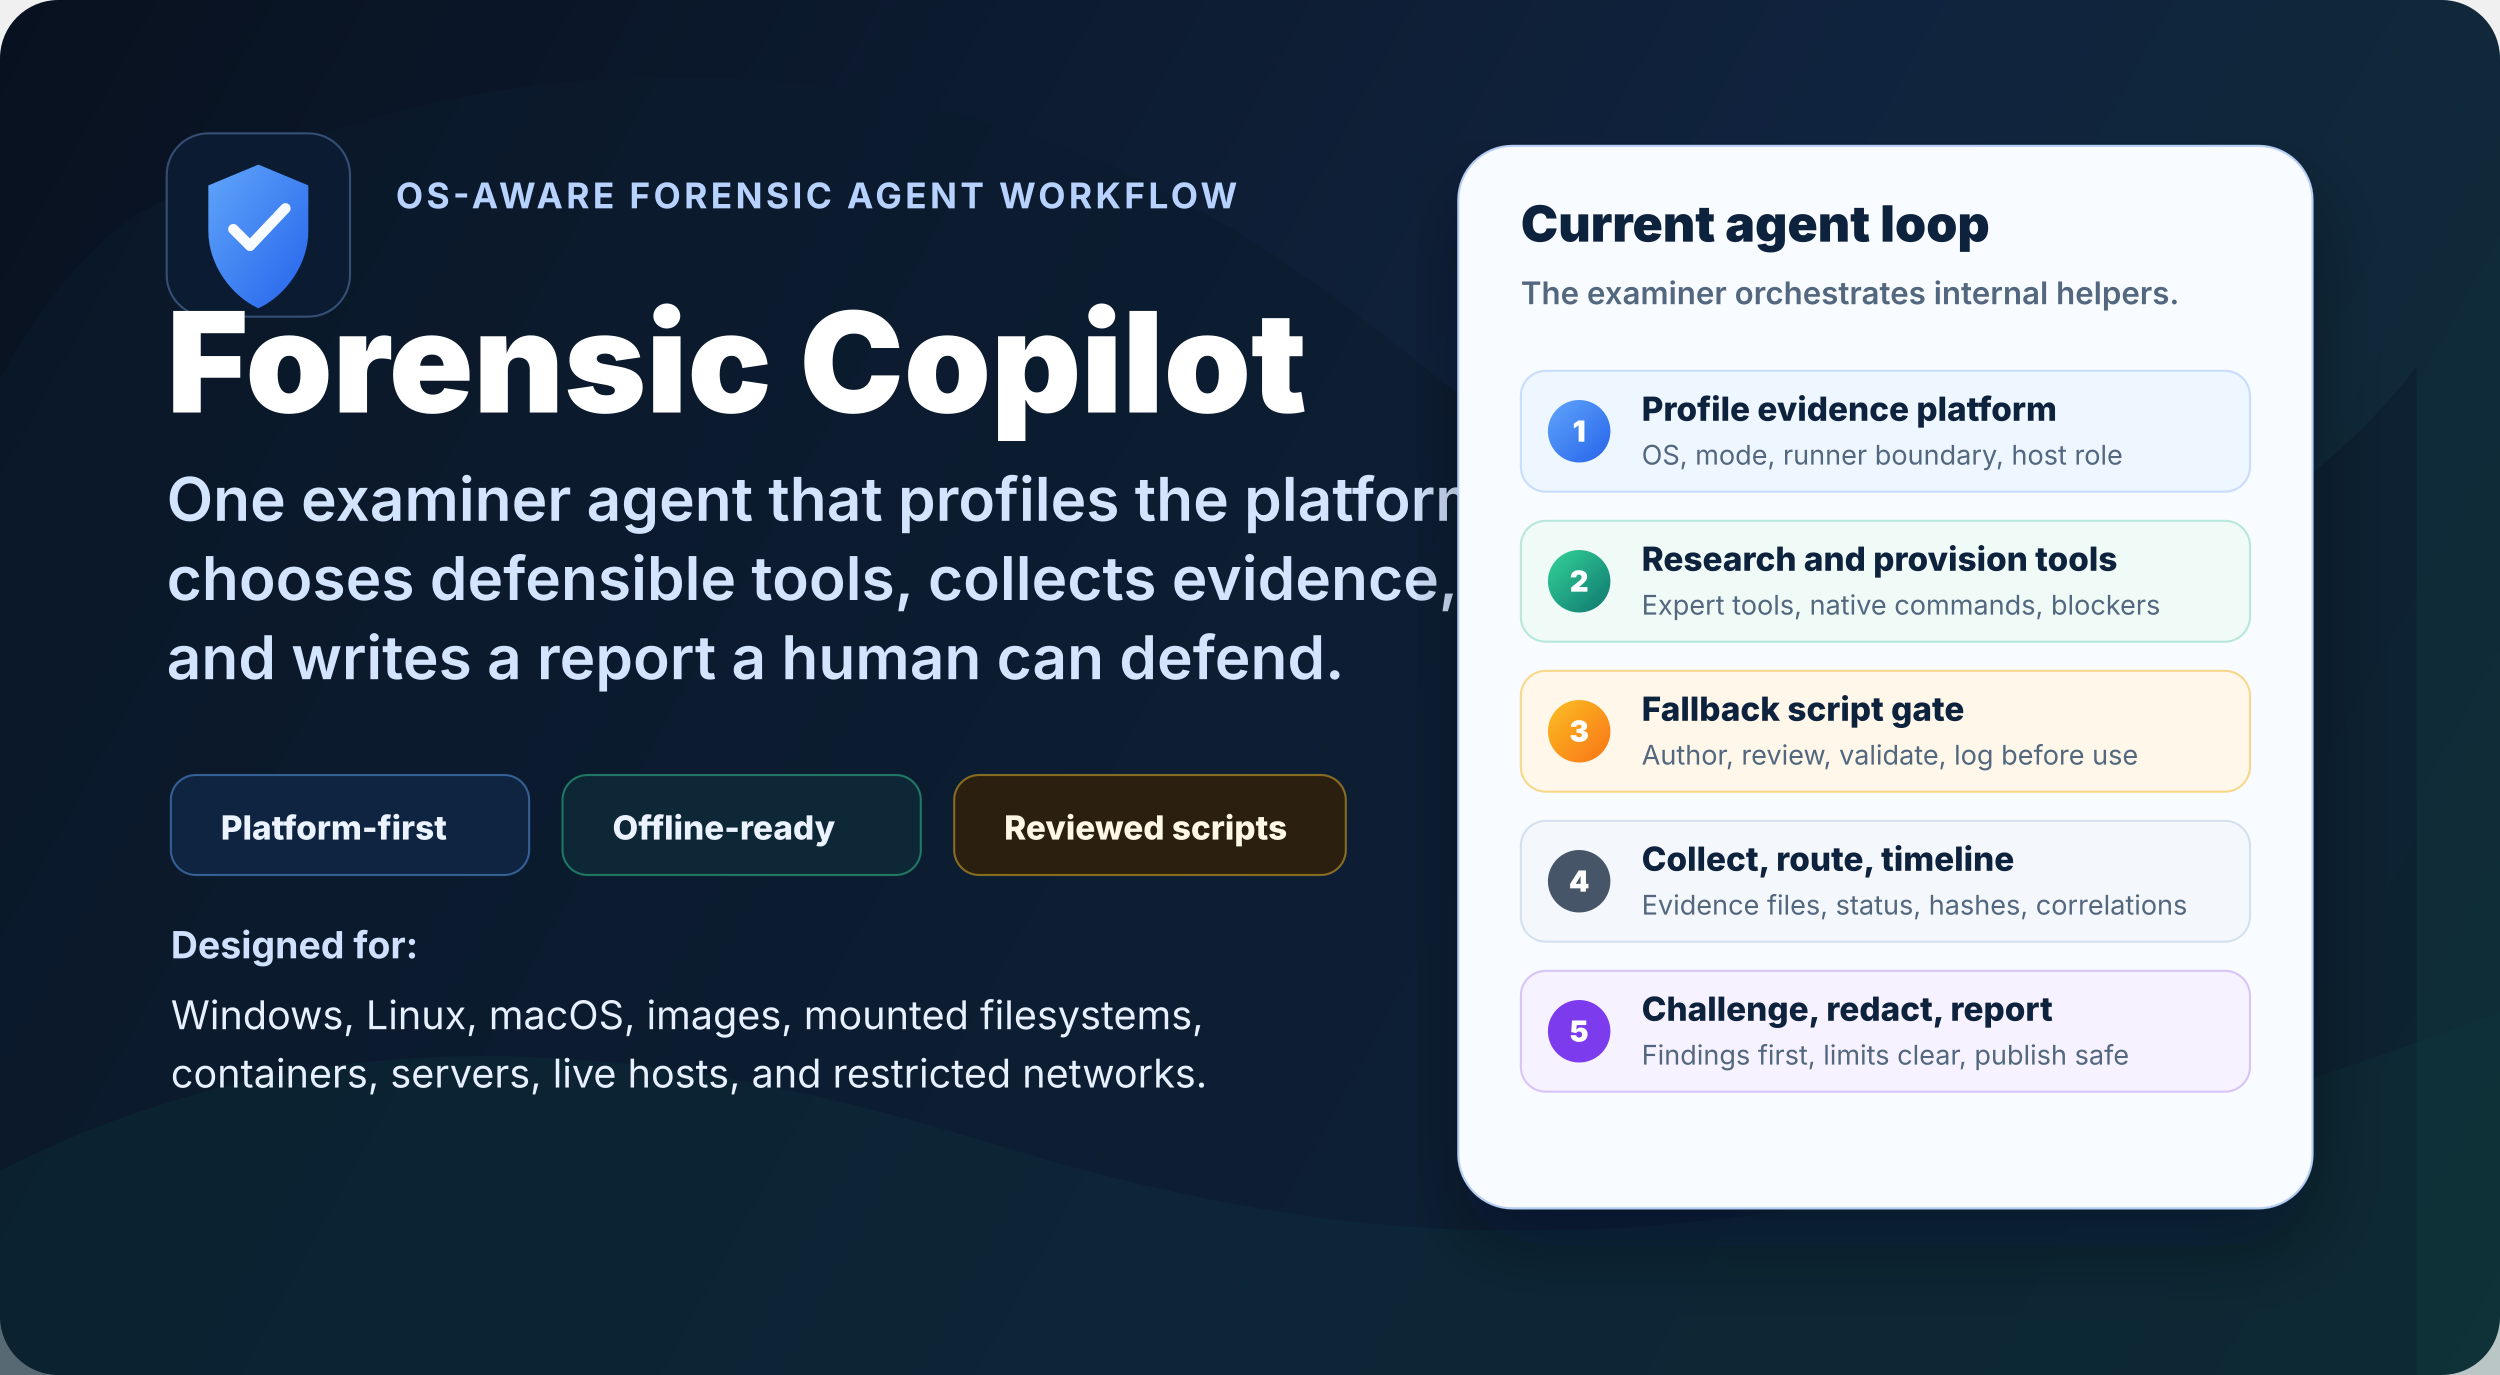
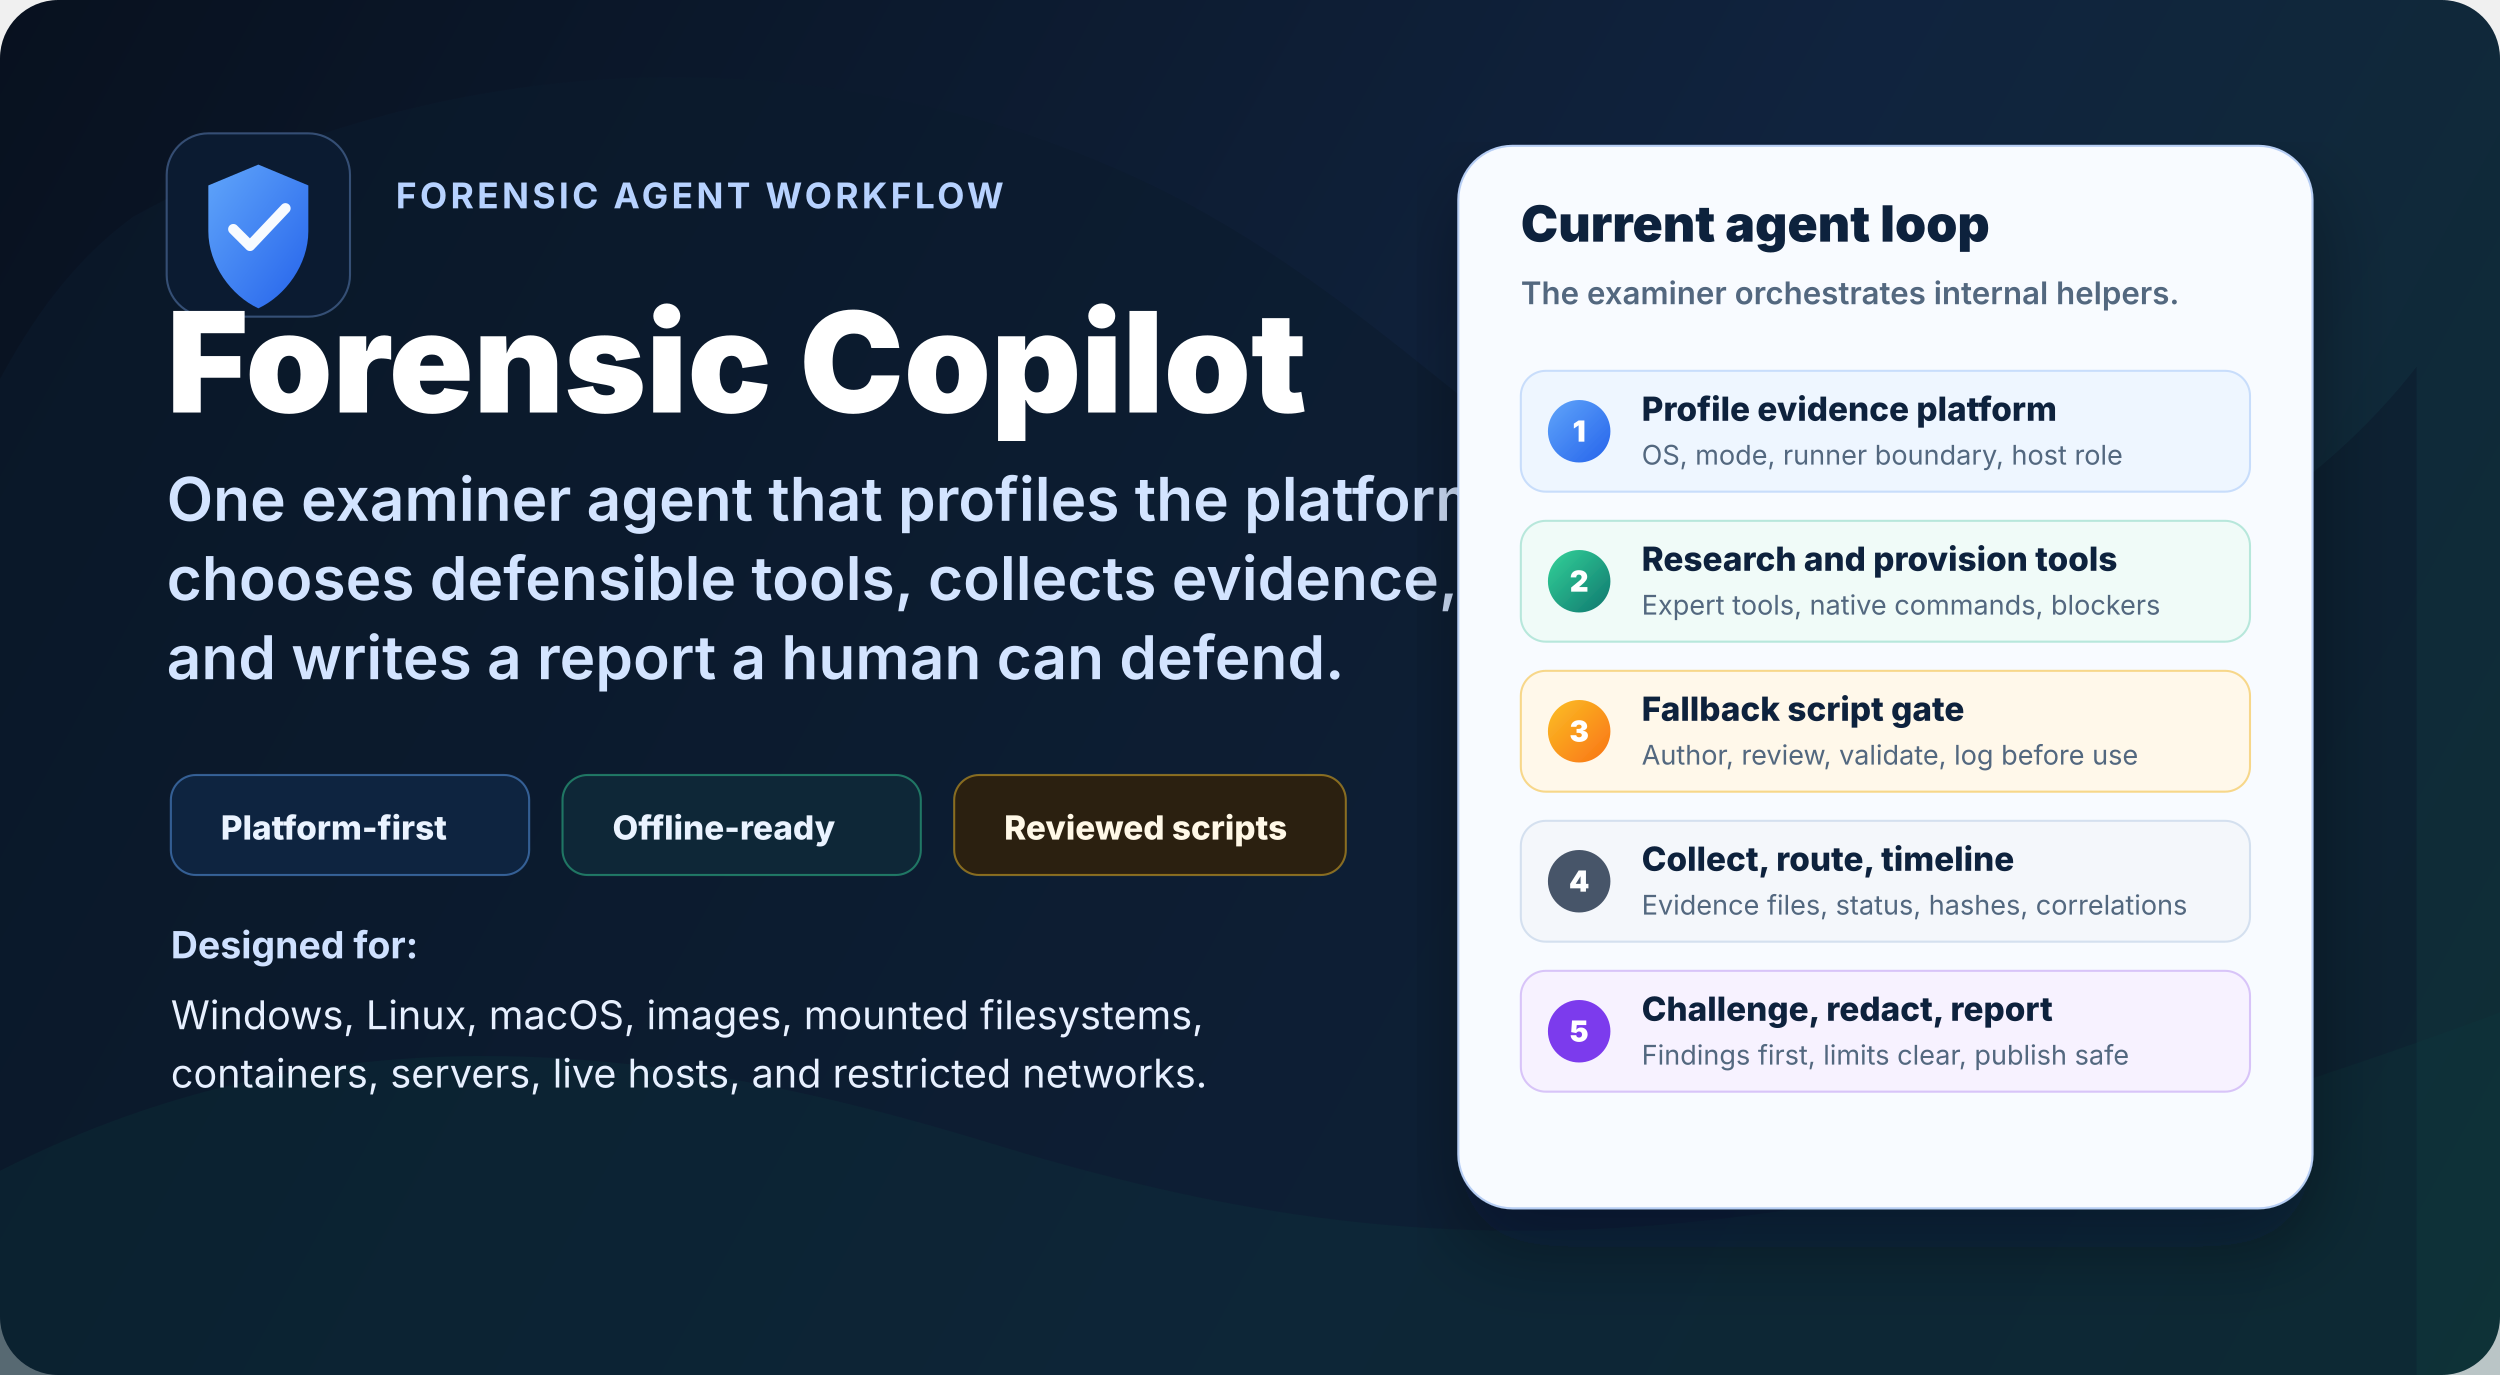
<svg xmlns="http://www.w3.org/2000/svg" width="1200" height="660" viewBox="0 0 1200 660" fill="none">
  <defs>
    <linearGradient id="bg" x1="0" y1="0" x2="1200" y2="660" gradientUnits="userSpaceOnUse">
      <stop stop-color="#08111F" />
      <stop offset="0.58" stop-color="#10233E" />
      <stop offset="1" stop-color="#0F2F35" />
    </linearGradient>
    <linearGradient id="blue" x1="0" y1="0" x2="1" y2="1">
      <stop stop-color="#60A5FA" />
      <stop offset="1" stop-color="#2563EB" />
    </linearGradient>
    <linearGradient id="green" x1="0" y1="0" x2="1" y2="1">
      <stop stop-color="#34D399" />
      <stop offset="1" stop-color="#0F766E" />
    </linearGradient>
    <linearGradient id="amber" x1="0" y1="0" x2="1" y2="1">
      <stop stop-color="#FBBF24" />
      <stop offset="1" stop-color="#F97316" />
    </linearGradient>
    <filter id="shadow" x="-20" y="-20" width="1240" height="700" filterUnits="userSpaceOnUse" color-interpolation-filters="sRGB">
      <feDropShadow dx="0" dy="18" stdDeviation="20" flood-color="#020617" flood-opacity="0.35" />
    </filter>
  </defs>
  <rect width="1200" height="660" rx="28" fill="url(#bg)" />
  <path d="M64 104C212 22 389 16 538 82C692 150 759 284 913 292C1035 298 1118 230 1160 176V660H0V182C15 154 35 125 64 104Z" fill="#0B1A2D" opacity="0.56" />
  <path d="M0 562C164 478 328 504 473 548C671 609 843 618 1200 486V660H0V562Z" fill="#0B3B3D" opacity="0.24" />
  <g transform="translate(80 64)">
    <rect x="0" y="0" width="88" height="88" rx="20" fill="#0B1B31" stroke="#89B8FF" stroke-opacity="0.34" />
    <path d="M44 15L68 25V47C68 63 57 78 44 84C31 78 20 63 20 47V25L44 15Z" fill="url(#blue)" />
    <path d="M32 46L40 54L57 36" stroke="#F8FBFF" stroke-width="5" stroke-linecap="round" stroke-linejoin="round" />
  </g>
-   <text x="190" y="100" fill="#B7D2FF" font-family="Inter,Segoe UI,Arial,sans-serif" font-size="17" font-weight="700" letter-spacing="1.6">OS-AWARE FORENSIC AGENT WORKFLOW</text>
+   <text x="190" y="100" fill="#B7D2FF" font-family="Inter,Segoe UI,Arial,sans-serif" font-size="17" font-weight="700" letter-spacing="1.6">FORENSIC AGENT WORKFLOW</text>
  <text x="80" y="198" fill="#FFFFFF" font-family="Inter,Segoe UI,Arial,sans-serif" font-size="67" font-weight="850">Forensic Copilot</text>
  <text x="80" y="250" fill="#D3E4FF" font-family="Inter,Segoe UI,Arial,sans-serif" font-size="29" font-weight="560">One examiner agent that profiles the platform,</text>
  <text x="80" y="288" fill="#D3E4FF" font-family="Inter,Segoe UI,Arial,sans-serif" font-size="29" font-weight="560">chooses defensible tools, collects evidence,</text>
  <text x="80" y="326" fill="#D3E4FF" font-family="Inter,Segoe UI,Arial,sans-serif" font-size="29" font-weight="560">and writes a report a human can defend.</text>
  <g transform="translate(82 372)">
    <rect x="0" y="0" width="172" height="48" rx="12" fill="#0E2440" stroke="#60A5FA" stroke-opacity="0.48" />
    <text x="24" y="31" fill="#EAF3FF" font-family="Inter,Segoe UI,Arial,sans-serif" font-size="16" font-weight="800">Platform-first</text>
    <rect x="188" y="0" width="172" height="48" rx="12" fill="#0E2737" stroke="#34D399" stroke-opacity="0.48" />
    <text x="212" y="31" fill="#EAF3FF" font-family="Inter,Segoe UI,Arial,sans-serif" font-size="16" font-weight="800">Offline-ready</text>
    <rect x="376" y="0" width="188" height="48" rx="12" fill="#2B2010" stroke="#FBBF24" stroke-opacity="0.48" />
    <text x="400" y="31" fill="#FFF8E7" font-family="Inter,Segoe UI,Arial,sans-serif" font-size="16" font-weight="800">Reviewed scripts</text>
  </g>
  <g transform="translate(82 460)">
    <text x="0" y="0" fill="#CFE1FF" font-family="Inter,Segoe UI,Arial,sans-serif" font-size="18" font-weight="700">Designed for:</text>
    <text x="0" y="34" fill="#E7F0FF" font-family="Inter,Segoe UI,Arial,sans-serif" font-size="19">Windows, Linux, macOS, images, mounted filesystems,</text>
    <text x="0" y="62" fill="#E7F0FF" font-family="Inter,Segoe UI,Arial,sans-serif" font-size="19">containers, servers, live hosts, and restricted networks.</text>
  </g>
  <g transform="translate(700 70)" filter="url(#shadow)">
    <rect x="0" y="0" width="410" height="510" rx="26" fill="#F8FBFF" stroke="#B7CEF4" />
    <text x="30" y="46" fill="#10223D" font-family="Inter,Segoe UI,Arial,sans-serif" font-size="24" font-weight="850">Current agent loop</text>
    <text x="30" y="76" fill="#52677F" font-family="Inter,Segoe UI,Arial,sans-serif" font-size="15" font-weight="600">The examiner orchestrates internal helpers.</text>
    <g transform="translate(30 108)">
      <rect x="0" y="0" width="350" height="58" rx="12" fill="#EEF6FF" stroke="#C8DDFB" />
      <circle cx="28" cy="29" r="15" fill="url(#blue)" />
      <text x="28" y="34" text-anchor="middle" fill="#FFFFFF" font-family="Inter,Segoe UI,Arial,sans-serif" font-size="14" font-weight="850">1</text>
      <text x="58" y="24" fill="#10223D" font-family="Inter,Segoe UI,Arial,sans-serif" font-size="16" font-weight="800">Profile evidence platform</text>
      <text x="58" y="45" fill="#52677F" font-family="Inter,Segoe UI,Arial,sans-serif" font-size="13">OS, mode, runner boundary, host role</text>
    </g>
    <g transform="translate(30 180)">
      <rect x="0" y="0" width="350" height="58" rx="12" fill="#F0FBF8" stroke="#B7E7DB" />
      <circle cx="28" cy="29" r="15" fill="url(#green)" />
      <text x="28" y="34" text-anchor="middle" fill="#FFFFFF" font-family="Inter,Segoe UI,Arial,sans-serif" font-size="14" font-weight="850">2</text>
      <text x="58" y="24" fill="#10223D" font-family="Inter,Segoe UI,Arial,sans-serif" font-size="16" font-weight="800">Research and provision tools</text>
      <text x="58" y="45" fill="#52677F" font-family="Inter,Segoe UI,Arial,sans-serif" font-size="13">Expert tools, native commands, blockers</text>
    </g>
    <g transform="translate(30 252)">
      <rect x="0" y="0" width="350" height="58" rx="12" fill="#FFF8EA" stroke="#F7D78A" />
      <circle cx="28" cy="29" r="15" fill="url(#amber)" />
      <text x="28" y="34" text-anchor="middle" fill="#FFFFFF" font-family="Inter,Segoe UI,Arial,sans-serif" font-size="14" font-weight="850">3</text>
      <text x="58" y="24" fill="#10223D" font-family="Inter,Segoe UI,Arial,sans-serif" font-size="16" font-weight="800">Fallback script gate</text>
      <text x="58" y="45" fill="#52677F" font-family="Inter,Segoe UI,Arial,sans-serif" font-size="13">Author, review, validate, log before use</text>
    </g>
    <g transform="translate(30 324)">
      <rect x="0" y="0" width="350" height="58" rx="12" fill="#F4F7FB" stroke="#D4E0EF" />
      <circle cx="28" cy="29" r="15" fill="#475569" />
      <text x="28" y="34" text-anchor="middle" fill="#FFFFFF" font-family="Inter,Segoe UI,Arial,sans-serif" font-size="14" font-weight="850">4</text>
      <text x="58" y="24" fill="#10223D" font-family="Inter,Segoe UI,Arial,sans-serif" font-size="16" font-weight="800">Collect, route, timeline</text>
      <text x="58" y="45" fill="#52677F" font-family="Inter,Segoe UI,Arial,sans-serif" font-size="13">Evidence files, status, hashes, correlations</text>
    </g>
    <g transform="translate(30 396)">
      <rect x="0" y="0" width="350" height="58" rx="12" fill="#F7F2FF" stroke="#D8C4F8" />
      <circle cx="28" cy="29" r="15" fill="#7C3AED" />
      <text x="28" y="34" text-anchor="middle" fill="#FFFFFF" font-family="Inter,Segoe UI,Arial,sans-serif" font-size="14" font-weight="850">5</text>
      <text x="58" y="24" fill="#10223D" font-family="Inter,Segoe UI,Arial,sans-serif" font-size="16" font-weight="800">Challenge, redact, report</text>
      <text x="58" y="45" fill="#52677F" font-family="Inter,Segoe UI,Arial,sans-serif" font-size="13">Findings first, limits clear, publish safe</text>
    </g>
  </g>
</svg>
